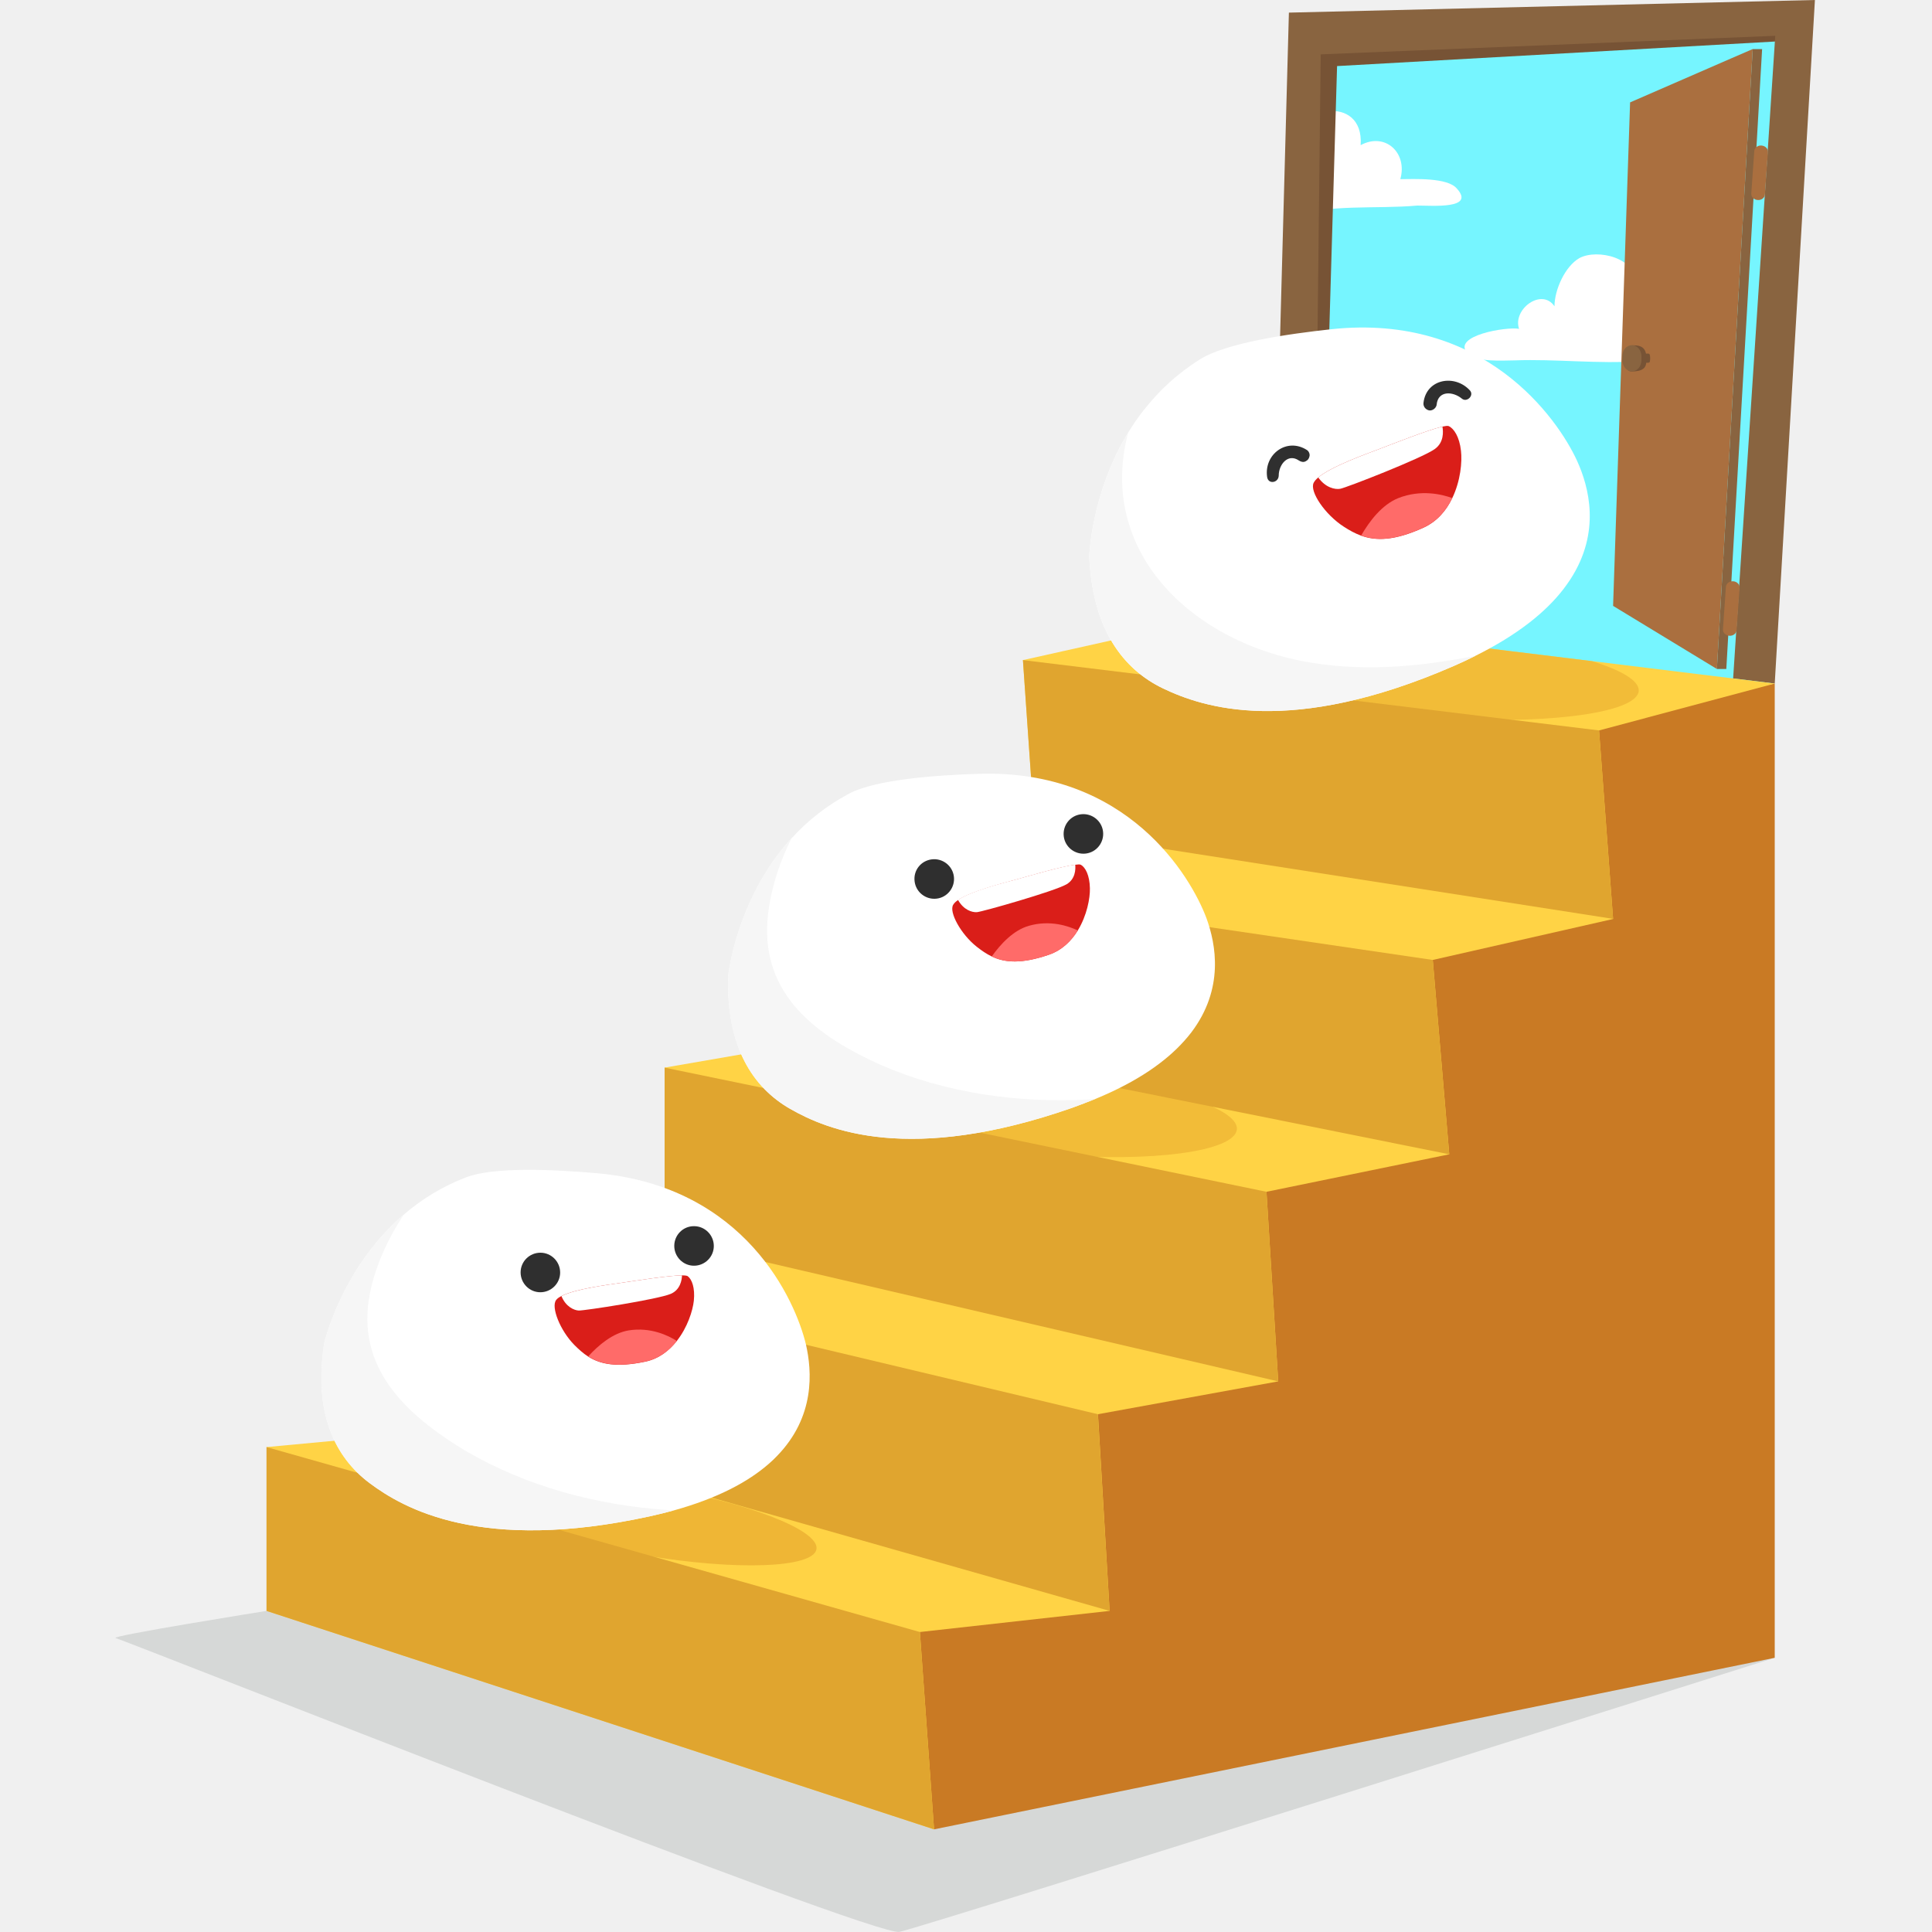
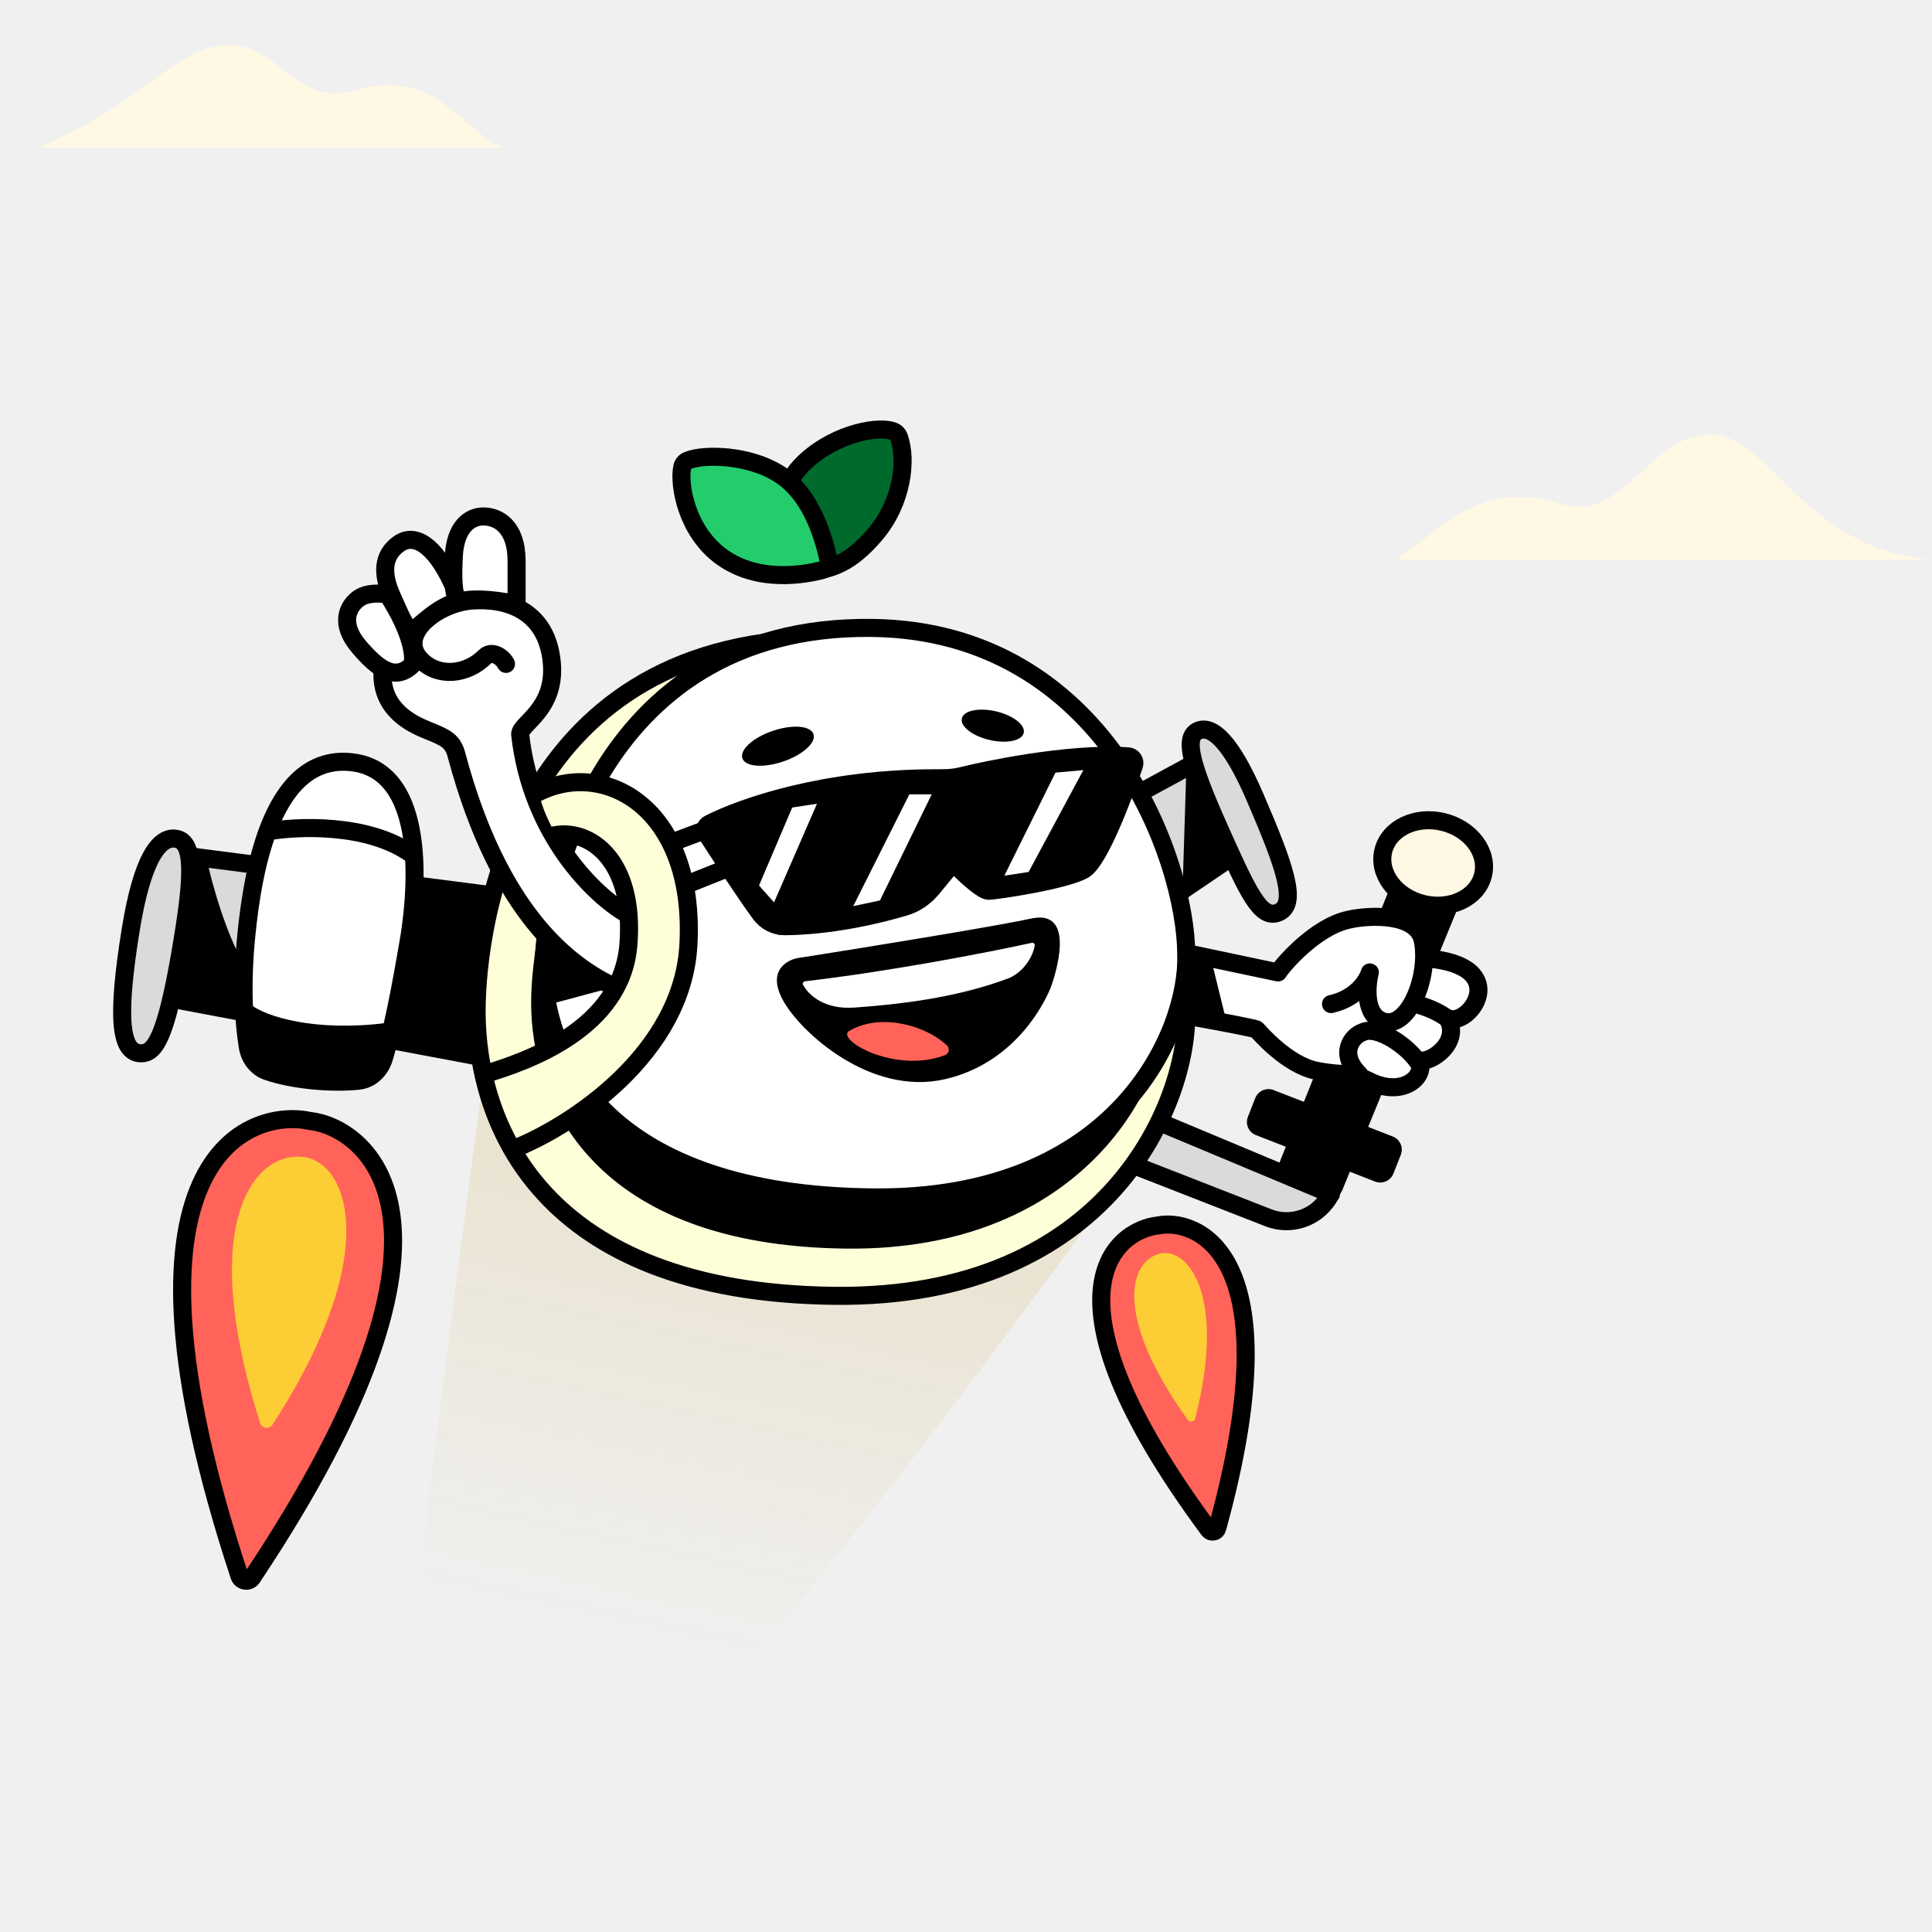
- <svg xmlns="http://www.w3.org/2000/svg" width="1500px" height="1500px" viewBox="0 0 1500 1500" version="1.1">
-   <g id="mozza-scale" stroke="none" stroke-width="1" fill="none" fill-rule="evenodd">
-     <g id="Group" transform="translate(89, 0)">
-       <path d="M117.9,1250.7 C117.9,1250.7 -5.5,1270.4 0.8,1271.8 C7.1,1273.2 589.4,1504 609.3,1499.9 C629.2,1495.8 1288.9,1287.1 1288.9,1287.1" id="Path" fill="#D6D8D7" />
-       <g transform="translate(117, 0)" id="Path">
-         <polyline fill="#76F5FF" points="1171.4 530.7 1173.3 4 800.4 15.7 790.1 497.5" />
-         <path d="M803.5,112.7 C796.2,83.4 853.3,71.7 850.4,112.7 C869.4,102.4 887,118.6 881.2,139.1 C891.5,139.1 917.8,137.6 925.1,146.4 C939.7,162.5 906.1,159.6 894.3,159.6 C862.1,162.5 826.9,158.1 794.7,168.4" fill="#FFFFFF" />
-         <path d="M1063.5,220.3 C1065.3,200.4 1034.3,192.8 1020.2,200.4 C1009.1,206.8 1000.9,225 1000.9,237.8 C991,223.2 968.2,240.1 973.4,255.3 C963.5,253.5 921.4,260.6 933.1,274 C939.5,281.6 961.2,279.8 969.9,279.8 C1002.1,278.6 1034.8,282.7 1066.9,280.4 C1069.2,280.4 1071.6,279.8 1073.9,279.8" fill="#FFFFFF" />
-         <path d="M824.3,316.2 L832.1,51.3 L1172.8,32.2 C1172.8,32.2 1173.8,25.9 1172.8,23.9 C1171.8,21.9 811.6,24.9 811.6,28.8 C811.6,32.7 807.7,332.8 807.7,332.8" fill="#775335" />
-         <polyline fill="#896440" points="785 366.1 794.7 9.8 1203.1 0 1171.9 530.7 1139.6 526.7 1172.3 27.8 819.4 42.2 815.7 366.1" />
-         <g transform="translate(0, 478)">
-           <path d="M1171.9,52.7 L1171.9,809.1 L519.2,942.3 C519.2,942.3 404.6,741.2 393.7,731.5 C382.8,721.8 431.9,574 431.9,574 C431.9,574 608.2,275.7 681,220 C753.7,164.2 848.3,110 848.3,110" fill="#C97A24" />
-           <g>
-             <polygon fill="#FFD345" points="1046.4 235.5 906.4 267.3 919.2 418.2 777.3 447.3 786.1 589.7 786.4 594.5 646.4 620 646.7 624 655.5 772.7 508.2 789.1 519.2 942.3 1 772.7 1 645.5 157.3 630.9 157.3 503.6 310 483.6 310 350.9 457.3 325.4 448.2 200 597.3 165.4 588.2 34.5 742.8 0 813.4 8.7 846.2 12.7 966.5 27.5 1030.1 35.3 1171.9 52.7 1035.5 89.1" />
-             <path d="M427.9,724.8 C425.4,739.4 365.8,741.6 294.7,729.6 C223.6,717.6 168,696 170.5,681.3 C173,666.6 232.6,664.5 303.7,676.5 C374.7,688.5 430.4,710.1 427.9,724.8 Z" fill="#EFB635" />
-             <path d="M754.3,398.8 C752.9,416 688.1,424.7 609.6,418.3 C531.1,411.9 468.5,392.8 469.9,375.7 C471.3,358.5 536.1,349.8 614.6,356.2 C693.1,362.6 755.7,381.7 754.3,398.8 Z" fill="#EFB635" opacity="0.8" />
-             <path d="M1066.3,58.4 C1065,76.2 990.5,85.4 899.7,79 C808.9,72.6 736.4,53.1 737.6,35.3 C738.6,21.5 783.6,12.9 846.1,12.7 L966.4,27.5 L1030,35.3 C1053.2,42.5 1066.8,50.6 1066.3,58.4 Z" fill="#EFB635" opacity="0.8" />
-             <polygon fill="#E0A52F" points="519.2 942.3 0.9 772.7 0.9 645.5 508.2 789.1" />
-             <polygon fill="#E0A52F" points="157.3 503.6 646.4 620 655.5 772.7 157.3 630.9" />
-             <polygon fill="#E0A52F" points="310 350.9 310 483.6 786.4 594.5 777.3 447.3" />
-             <polygon fill="#E0A52F" points="457.3 325.4 448.2 200 906.4 267.3 919.2 418.2" />
-             <polygon fill="#E0A52F" points="597.3 165.4 588.2 34.5 1035.5 89.1 1046.4 235.4" />
-           </g>
-         </g>
-         <g transform="translate(1046, 38)">
-           <polygon fill="#896440" points="116.1 0.1 88.3 481.4 81 481.4 108.8 0.1" />
-           <polygon fill="#AA6F3F" points="108.8 0.1 81 481.4 5 435.2 0.4 432.4 13.6 41.5 92.6 7.1" />
-         </g>
-         <path d="M1164.3,151 C1164.1,153.6 1161.6,155.5 1158.7,155.3 C1155.8,155.1 1153.5,152.9 1153.7,150.3 L1156,117.3 C1156.2,114.7 1158.7,112.8 1161.6,113 C1164.5,113.2 1166.8,115.4 1166.6,118 L1164.3,151 Z" fill="#AA6F3F" />
-         <path d="M1072.2,280.7 C1072.2,285.5 1069.4,288.4 1060.9,288.4 C1056.8,288.4 1057.3,285.5 1057.3,280.7 L1057.3,277.6 C1057.3,272.8 1057.9,268.1 1062,268.1 C1068.3,268 1072.2,270.2 1072.2,277.6 L1072.2,280.7 Z" fill="#775335" />
-         <path d="M1142.3,489.3 C1142.1,491.9 1139.6,493.8 1136.7,493.6 C1133.8,493.4 1131.5,491.2 1131.7,488.6 L1134,455.6 C1134.2,453 1136.7,451.1 1139.6,451.3 C1142.5,451.5 1144.8,453.7 1144.6,456.3 L1142.3,489.3 Z" fill="#AA6F3F" />
-         <path d="M1068.4,279.7 C1068.4,284.5 1065.1,288.3 1061,288.3 C1056.9,288.3 1053.6,284.4 1053.6,279.7 L1053.6,276.6 C1053.6,271.8 1056.9,268 1061,268 C1065.1,268 1068.4,271.9 1068.4,276.6 L1068.4,279.7 Z" fill="#896440" />
-         <path d="M1070.1,274.7 C1070.1,274.7 1073.4,274.3 1074.4,274.7 C1075.4,275.1 1075.5,281.2 1074.4,281.5 C1073.3,281.9 1070.9,281.5 1070.9,281.5" fill="#775335" />
-       </g>
-       <g transform="translate(756, 254)" id="Path">
-         <path d="M374.1,196 C372.5,198.4 370.8,200.8 369,203.2 C355.4,220.9 333.7,238.7 300.3,255.3 C295,258 289.3,260.6 283.4,263.2 C156.8,318.2 88.9,295.3 58,280.5 C27.2,265.7 3.1,234.8 0.7,177.9 C0.7,177.9 2.1,129 31,81.7 C34.5,76 38.3,70.4 42.6,64.9 C42.9,64.5 43.2,64.1 43.6,63.7 C54.7,49.6 68.7,36.3 86.3,25.2 C107,12.1 155.5,5.2 188.7,1.6 C307.5,-11.1 364.5,71.2 379.4,103.7 C388.6,123.9 398.2,159.1 374.1,196 Z" fill="#FFFFFF" />
-         <g transform="translate(138, 41)">
-           <g transform="translate(36, 35)">
-             <path d="M24.3,78.9 C28.6,81.7 32.9,84.1 37.8,85.9 C49.3,90 63.5,90 86.2,79.7 C96.9,74.8 104,66.2 108.5,56.8 C115,43.4 116.3,28.4 115.3,20 C114.1,9.1 109.8,2.6 105.7,0.8 C105,0.5 103.3,0.7 100.9,1.2 C89.6,3.8 63.2,14.3 52.4,18.4 C40.8,22.8 14.7,32.1 4.5,40.7 C2.8,42.1 1.6,43.5 0.9,44.9 C-2.4,51.6 9.8,69.6 24.3,78.9 Z" fill="#DA1E19" />
-             <path d="M37.8,85.8 C49.3,89.9 63.5,89.9 86.2,79.6 C96.9,74.7 104,66.1 108.5,56.7 C100.6,53.8 84.3,49.8 66.7,56.7 C53.9,61.8 44.2,74.7 37.8,85.8 Z" fill="#FF6B69" />
-             <path d="M4.5,40.7 C10.1,48.7 17.6,50.2 21.5,49.5 C25.9,48.8 85.4,25.6 95,18.6 C102.1,13.5 101.6,5.2 100.9,1.2 C89.6,3.8 63.2,14.3 52.4,18.4 C40.8,22.8 14.7,32.1 4.5,40.7 Z" fill="#FFFFFF" />
-           </g>
-           <path d="M9.8,74.2 C9.8,65.9 16.8,56.7 25.4,62.5 C26.9,63.5 28.9,64.1 30.6,63.2 C32.5,62.2 33.2,61.3 33.7,59.2 C34.1,57.6 33.2,55.3 31.7,54.4 C16.2,44.4 -1.8,57.6 0.8,75.4 C1.7,81.3 9.7,79.9 9.8,74.2 Z" fill="#2F2F2F" />
-           <path d="M158.3,8.2 C146.6,-4.7 124.4,-1 122.2,17.7 C121.9,20.1 123.2,22.2 125.3,23.2 C126.7,23.9 127.9,23.8 129.3,23.2 C130.9,22.5 132.2,20.9 132.4,19.2 C133.5,8 145.1,8.8 152,14.5 C155.8,17.7 161.7,12.1 158.3,8.2 Z" fill="#2F2F2F" />
-         </g>
-         <path d="M300.3,255.3 C295,258 289.3,260.6 283.4,263.2 C156.8,318.2 88.9,295.3 58,280.5 C27.2,265.7 3.1,234.8 0.7,177.9 C0.7,177.9 2.1,129 31,81.7 C7.4,169.2 73.4,240.1 164,258.9 C211,268.2 255.6,263.8 300.3,255.3 Z" fill="#F6F6F6" />
-       </g>
-       <g transform="translate(476, 600)" id="Path">
-         <path d="M359.9,201.6 C358.2,203.8 356.4,206 354.4,208.2 C340.2,224.1 318.3,239.7 285.5,253.2 C279.8,255.5 273.8,257.8 267.5,260.1 C141.2,304.2 77.3,277.4 48.5,260.9 C19.7,244.4 -1.3,212.8 0.4,157.7 C0.4,157.7 6.4,98.7 48.9,51.5 C49.2,51.2 49.5,50.9 49.8,50.6 C49.8,50.5 49.9,50.5 50,50.4 C61.7,37.6 76.2,25.8 94,16.3 C114.9,5.1 162.3,1.8 194.7,0.8 C310.4,-3 359.6,80.5 371.7,112.9 C379,133 385.7,167.6 359.9,201.6 Z" fill="#FFFFFF" />
-         <g transform="translate(144, 32)">
-           <path d="M116.9,17.3 C117.9,25.7 125.6,31.7 134,30.7 C142.4,29.7 148.4,22 147.4,13.6 C146.4,5.2 138.7,-0.8 130.3,0.2 C121.9,1.2 115.9,8.8 116.9,17.3 Z" fill="#2F2F2F" />
-           <path d="M1.1,52.3 C2.1,60.7 9.8,66.7 18.2,65.7 C26.6,64.7 32.6,57 31.6,48.6 C30.6,40.2 22.9,34.2 14.5,35.2 C6,36.2 0,43.8 1.1,52.3 Z" fill="#2F2F2F" />
-           <g transform="translate(30, 39)">
-             <path d="M19.4,64.1 C23.1,67 26.8,69.6 31,71.6 C41.1,76.4 54,77.6 75.5,70.2 C85.6,66.7 92.8,59.5 97.8,51.4 C104.9,39.8 107.4,26.3 107.2,18.6 C107,8.6 103.7,2.3 100.1,0.4 C99.5,1.13686838e-13 97.9,0.1 95.7,0.4 C85.2,1.7 60.3,9 50.2,11.8 C39.3,14.8 14.7,21 4.7,27.9 C3,29 1.8,30.2 1.1,31.4 C-2.5,36.9 7,54.4 19.4,64.1 Z" fill="#DA1E19" />
-             <path d="M31,71.6 C41.1,76.4 54,77.6 75.5,70.2 C85.6,66.7 92.8,59.5 97.8,51.4 C90.9,48.1 76.4,43 59.8,47.8 C47.8,51.2 37.8,62 31,71.6 Z" fill="#FF6B69" />
-             <path d="M4.8,27.7 C9.1,35.5 15.8,37.5 19.5,37.2 C23.6,36.9 79.6,21 89,15.6 C95.9,11.6 96.2,4 95.8,0.3 C85.3,1.6 60.4,8.9 50.3,11.7 C39.3,14.6 14.8,20.8 4.8,27.7 Z" fill="#FFFFFF" />
-           </g>
-         </g>
-         <path d="M285.4,253.2 C279.7,255.5 273.7,257.8 267.4,260.1 C141.1,304.2 77.2,277.4 48.4,260.9 C19.6,244.4 -1.4,212.8 0.3,157.7 C0.3,157.7 6.3,98.7 48.8,51.5 C49.1,51.2 49.4,50.9 49.7,50.6 C39.1,71.5 32.5,94.1 30.9,114.1 C26.3,173 69.7,204.7 118.8,226.8 C169.4,248.8 225.4,256.6 280.9,253.6 C282.4,253.5 283.9,253.4 285.4,253.2 Z" fill="#F6F6F6" />
-       </g>
-       <g transform="translate(160, 908)" id="Path">
-         <path d="M354.2,222.5 C352.3,224.5 350.2,226.5 348,228.4 C331.9,242.5 308.3,255.2 274.1,264.7 C268.2,266.3 261.9,267.9 255.4,269.3 C124.7,297.8 64.5,263.3 37.9,243.4 C11.4,223.5 -5.7,189.6 2.7,135.1 C2.7,135.1 15.8,77.2 63.8,35.6 C64.1,35.3 64.4,35.1 64.8,34.8 C64.8,34.7 64.9,34.7 65,34.6 C78.2,23.3 94,13.3 112.8,6.1 C134.9,-2.4 182.4,0.1 214.6,2.9 C329.9,13.2 368.6,102 376.7,135.7 C381.5,156.7 384,191.9 354.2,222.5 Z" fill="#FFFFFF" />
-         <g transform="translate(155, 43)">
-           <path d="M119.5,16.3 C119.5,24.8 126.4,31.7 134.8,31.7 C143.3,31.7 150.2,24.8 150.2,16.4 C150.2,7.9 143.3,1 134.9,1 C126.4,0.9 119.5,7.8 119.5,16.3 Z" fill="#2F2F2F" />
-           <path d="M0.2,36.9 C0.2,45.4 7.1,52.3 15.5,52.3 C24,52.3 30.9,45.4 30.9,37 C30.9,28.5 24,21.6 15.6,21.6 C7.1,21.6 0.2,28.4 0.2,36.9 Z" fill="#2F2F2F" />
-           <g transform="translate(26, 39)">
-             <path d="M16,54.3 C19.3,57.6 22.7,60.7 26.6,63.2 C36,69.2 48.7,71.9 71,67.2 C81.5,65 89.5,58.7 95.4,51.2 C103.8,40.6 107.9,27.5 108.7,19.8 C109.7,9.9 107.2,3.2 103.9,0.8 C103.3,0.4 101.8,0.2 99.5,0.2 C88.9,0.3 63.3,4.4 52.9,5.9 C41.7,7.5 16.6,10.7 5.8,16.3 C4,17.2 2.6,18.2 1.8,19.3 C-2.4,24.7 4.9,43.1 16,54.3 Z" fill="#DA1E19" />
-             <path d="M26.7,63.1 C36.1,69.1 48.8,71.8 71.1,67.1 C81.6,64.9 89.6,58.6 95.5,51.1 C89,47 75.3,40.2 58.2,42.9 C45.8,44.9 34.6,54.4 26.7,63.1 Z" fill="#FF6B69" />
-             <path d="M5.9,16.3 C9.3,24.6 15.7,27.3 19.3,27.5 C23.4,27.7 81,18.8 90.9,14.5 C98.2,11.3 99.4,3.8 99.5,0.2 C88.9,0.3 63.3,4.4 52.9,5.9 C41.8,7.5 16.7,10.7 5.9,16.3 Z" fill="#FFFFFF" />
-           </g>
-         </g>
-         <path d="M274,264.7 C268.1,266.3 261.8,267.9 255.3,269.3 C124.6,297.8 64.4,263.3 37.8,243.4 C11.3,223.5 -5.8,189.6 2.6,135.1 C2.6,135.1 15.7,77.2 63.7,35.6 C64,35.3 64.3,35.1 64.7,34.8 C51.6,54.3 42.3,75.9 38.3,95.6 C26.6,153.5 65.8,190.2 111.9,218.1 C159.5,246.1 214.1,260.6 269.5,264.4 C271,264.6 272.5,264.7 274,264.7 Z" fill="#F6F6F6" />
-       </g>
-     </g>
-   </g>
+ <svg xmlns="http://www.w3.org/2000/svg" width="1500" height="1500" viewBox="0 0 1500 1500" fill="none">
+   <path opacity="0.6" d="M313.25 1336.75C330.878 1398.32 413.719 1416.59 467.984 1415.32C469.403 1415.29 470.71 1414.71 471.698 1413.69C606.633 1274.36 775.805 1045.77 851.418 940.935C932.821 756.668 946.229 628.454 726.607 515.088C542.686 521.27 426.299 461.157 380.332 799.676C363.68 922.301 331.734 1158.09 313.25 1336.75Z" fill="url(#paint0_linear_1521_943)" />
+   <path d="M1085.47 692.22L997.755 910.569L1028.19 924.556C1031.03 925.859 1034.37 924.537 1035.56 921.65L1123.85 705.867L1085.47 692.22Z" fill="black" stroke="black" stroke-width="14.019" />
+   <path d="M1033.39 926.947L896.334 869.631L874.406 902.383L984.861 945.513C1001.92 952.174 1021.3 945.858 1031.16 930.429L1033.39 926.947Z" fill="#DADADA" />
+   <path d="M896.334 869.631L899.039 863.164L893.718 860.939L890.51 865.731L896.334 869.631ZM1033.39 926.947L1039.3 930.722C1040.41 928.978 1040.7 926.831 1040.08 924.856C1039.46 922.88 1038 921.279 1036.09 920.481L1033.39 926.947ZM1031.16 930.429L1037.07 934.204L1037.07 934.204L1031.16 930.429ZM984.861 945.513L982.312 952.043L982.312 952.043L984.861 945.513ZM874.406 902.383L868.581 898.483L863.724 905.737L871.856 908.912L874.406 902.383ZM893.63 876.097L1030.69 933.414L1036.09 920.481L899.039 863.164L893.63 876.097ZM1027.48 923.173L1025.26 926.655L1037.07 934.204L1039.3 930.722L1027.48 923.173ZM987.411 938.984L876.955 895.854L871.856 908.912L982.312 952.043L987.411 938.984ZM880.23 906.283L902.159 873.53L890.51 865.731L868.581 898.483L880.23 906.283ZM1025.26 926.655C1017.2 939.266 1001.35 944.428 987.411 938.984L982.312 952.043C1002.48 959.919 1025.41 952.45 1037.07 934.204L1025.26 926.655Z" fill="black" />
+   <ellipse rx="39.838" ry="32.76" transform="matrix(0.971452 0.237238 -0.239167 0.970978 1112.7 670.009)" fill="#FFF8E5" stroke="black" stroke-width="14.019" />
+   <rect width="121.266" height="37.571" rx="10.966" transform="matrix(0.931708 0.363208 -0.365922 0.930645 978.606 842.336)" fill="black" />
+   <path d="M195.751 1224.86C383.539 943.336 281.368 874.78 240.852 870.342C195.141 860.275 77.658 895.267 185.892 1223.52C187.311 1227.83 193.236 1228.64 195.751 1224.86Z" fill="#FF6359" stroke="black" stroke-width="14.019" />
+   <path d="M211.567 1106.12C297.894 973.262 270.089 902.187 235.454 898.256C196.454 893.829 152.817 950.589 201.928 1104.82C203.306 1109.14 209.093 1109.93 211.567 1106.12Z" fill="#FCCD35" />
+   <path d="M945.072 1186.46C1005.34 968.138 925.902 945.823 899.186 951.45C867.979 954.578 800.579 1001.35 938.514 1187.67C940.322 1190.11 944.265 1189.39 945.072 1186.46Z" fill="#FF6359" stroke="black" stroke-width="14.019" />
+   <path d="M927.935 1101.32C952.454 1005.73 922.254 968.822 901.223 973.142C877.542 978.006 863.147 1020.14 922.193 1102.39C923.789 1104.61 927.257 1103.97 927.935 1101.32Z" fill="#FCCD35" />
+   <path d="M126.084 774.113L372.783 820.512L381.007 694.962L148.013 664.939L126.084 774.113Z" fill="#DADADA" stroke="black" stroke-width="14.019" />
+   <path d="M139.787 741.361C150.751 678.586 150.751 654.021 137.046 651.292C123.34 648.563 110.183 667.666 101.412 722.254C90.447 790.488 93.188 817.781 109.635 817.781C120.599 817.781 128.822 804.136 139.787 741.361Z" fill="#DADADA" stroke="black" stroke-width="14.019" />
+   <path d="M274.219 591.95C211.485 583.667 196.338 675.879 191.378 724.835C187.428 763.83 189.159 792.679 192.359 812.575C193.76 821.283 199.232 828.868 207.574 831.733C228.213 838.822 258.108 841.192 278.339 839.066C288.036 838.047 295.319 830.682 298.121 821.342C304.95 798.578 310.08 772.768 317.341 730.493C321.066 708.803 336.954 600.232 274.219 591.95Z" fill="white" stroke="black" stroke-width="14.019" />
+   <path d="M207.324 645.585C230.438 641.411 285.116 639.002 318.917 662.762" stroke="black" stroke-width="14.019" />
+   <path d="M299.669 794.262C244.67 801.174 206.561 789.367 194.834 780.053L194.834 823.512L240.241 837.321L283.222 837.321C289.339 830.563 298.684 805.136 299.669 794.262Z" fill="black" />
+   <path d="M137.046 771.383C145.27 772.293 166.102 775.204 183.645 779.571C180.368 774.676 186.651 761.512 183.645 752.277C169.94 730.442 157.61 688.162 153.493 667.667L137.046 771.383Z" fill="black" stroke="black" stroke-width="14.019" />
+   <path d="M309.741 804.137C317.964 805.047 347.02 807.958 364.563 812.325C364.563 795.949 378.268 722.256 378.268 700.421C376.099 692.233 339.893 694.962 328.928 692.233L309.741 804.137Z" fill="black" stroke="black" stroke-width="14.019" />
+   <path d="M934.71 588.503L874.406 621.256L904.558 700.407L964.862 659.467L934.71 588.503Z" fill="#DADADA" stroke="black" stroke-width="14.019" />
+   <path d="M918.26 686.762L921.001 599.422L962.118 656.739L918.26 686.762Z" fill="black" />
+   <path d="M946.561 642.987C924.247 593.048 919.084 572.613 929.913 567.486C940.741 562.36 955.701 575.511 974.47 619.095C997.932 673.574 1008.01 702.324 992.268 708.595C978.563 714.054 968.876 692.925 946.561 642.987Z" fill="#DADADA" stroke="black" stroke-width="14.019" />
+   <path d="M647.595 1006.07C418.969 1003.42 370.035 871.329 370.035 785.215C370.035 714.054 401.75 492.508 647.595 495.706C850.819 498.35 920.944 699.288 920.944 785.215C923.061 853.516 862.573 1008.55 647.595 1006.07Z" fill="#FEFFD9" stroke="black" stroke-width="14.019" />
+   <path d="M656.875 962.404C463.509 960.206 419.381 850.36 419.381 778.75C419.381 719.575 448.946 528.558 656.875 531.217C828.756 533.416 899.075 707.296 899.075 778.75C900.865 835.547 838.697 964.472 656.875 962.404Z" fill="black" stroke="black" stroke-width="14.019" />
+   <path d="M992.27 754.993L880.42 731.369L856.023 777.103C895.279 783.857 974.169 797.761 975.681 799.342C977.571 801.319 999.266 826.985 1022.42 831.414C1045.58 835.843 1047.09 831.414 1063.54 839.602C1088.18 851.868 1107.4 836.874 1101.91 823.226C1110.14 825.955 1134.81 809.58 1123.84 790.474C1140.29 798.663 1175.92 749.533 1107.4 744.076L1104.65 730.428C1100.27 708.594 1062.62 710.413 1047.09 714.052C1021.42 719.51 996.304 748.656 992.27 754.993Z" fill="white" />
+   <path d="M880.42 731.369L992.27 754.993C996.304 748.656 1021.42 719.51 1047.09 714.052C1062.62 710.413 1100.27 708.594 1104.65 730.428C1110.14 757.723 1093.69 798.663 1074.5 793.204C1059.15 788.837 1060.8 765.91 1063.54 754.993C1061.71 761.361 1053.12 775.19 1033.39 779.557M856.023 777.103C895.279 783.857 974.169 797.761 975.681 799.342C977.571 801.319 999.266 826.985 1022.42 831.414C1045.58 835.843 1047.09 831.414 1063.54 839.602C1088.18 851.868 1107.4 836.874 1101.91 823.226C1110.14 825.955 1134.81 809.58 1123.84 790.474C1140.29 798.663 1175.92 749.533 1107.4 744.076" stroke="black" stroke-width="14.019" stroke-linecap="round" stroke-linejoin="round" />
+   <path d="M1101.91 825.957C1093.69 812.309 1069.02 795.929 1058.05 801.389C1049.83 804.12 1038.86 817.768 1055.31 834.145" stroke="black" stroke-width="14.019" stroke-linecap="round" stroke-linejoin="round" />
+   <path d="M1126.58 793.204C1121.1 787.745 1110.14 782.286 1099.17 779.556" stroke="black" stroke-width="14.019" stroke-linecap="round" stroke-linejoin="round" />
+   <path d="M933.452 746.245L943.819 788.307L898.118 779.223L897.154 743.583L933.452 746.245Z" fill="black" stroke="black" stroke-width="14.019" stroke-linecap="round" stroke-linejoin="round" />
+   <path d="M677.11 929.669C473.12 927.414 422.123 822.794 422.123 749.362C422.122 701.453 457.757 484.785 677.11 487.513C858.435 489.767 921.004 668.07 921.004 741.343C922.892 799.585 868.923 931.789 677.11 929.669Z" fill="white" stroke="black" stroke-width="14.019" />
+   <path d="M623.187 437.516C623.419 439.403 624.411 441.117 625.936 442.264C627.46 443.41 629.385 443.89 631.268 443.594C638.413 442.47 645.806 440.962 653.801 436.773C661.768 432.599 669.889 426.006 679.12 415.311C689.978 402.73 696.234 388.123 699.02 374.604C701.777 361.228 701.258 348.29 697.823 339.037C697.1 337.091 695.55 335.563 693.59 334.863C689.539 333.417 684.286 333.224 678.964 333.719C673.445 334.232 667.11 335.557 660.514 337.744C647.36 342.105 632.616 350.08 621.014 362.635C607.953 376.769 609.121 393.801 612.802 407.458C614.581 414.058 617.058 420.305 619.099 425.453C619.175 425.644 619.25 425.833 619.324 426.02C621.577 431.706 622.912 435.284 623.187 437.516Z" fill="#00692C" stroke="black" stroke-width="14.019" stroke-linejoin="round" />
+   <path d="M638.087 442.675C641.773 441.744 644.037 438.057 643.194 434.361C641.534 427.082 638.516 414.91 632.901 402.563C627.318 390.289 618.876 377.183 605.989 368.715C593.425 360.459 578.316 356.575 565.304 355.218C558.75 354.535 552.569 354.476 547.289 354.876C542.151 355.265 537.383 356.124 533.912 357.56C531.803 358.432 530.254 360.273 529.761 362.495C528.181 369.609 529.207 382.221 533.632 395.068C538.141 408.16 546.55 422.615 560.886 432.745C589.264 452.799 624.839 446.022 638.087 442.675Z" fill="#24CD6C" stroke="black" stroke-width="14.019" stroke-linejoin="round" />
+   <ellipse rx="29.159" ry="12.572" transform="matrix(0.946386 -0.323037 0.32564 0.945494 603.981 579.354)" fill="black" />
+   <ellipse rx="24.672" ry="11.389" transform="matrix(0.973476 0.22879 -0.230658 0.973035 770.792 563.402)" fill="black" />
+   <path d="M655.113 672.932C649.631 634.721 634.457 625.188 613.997 629.262C586.586 634.721 592.069 659.285 594.809 664.744C597.55 670.203 608.515 672.932 611.256 678.391C612.99 681.843 611.256 686.579 608.515 689.308C603.032 694.767 600.291 700.226 603.032 705.684C605.773 711.143 613.997 719.331 630.443 716.602C655.113 711.143 658.239 694.716 655.113 672.932Z" fill="black" />
+   <path d="M800.463 713.172C771.883 719.403 667.706 736.249 619.191 743.893C613.698 744.76 594.43 751.804 607.856 776.521C621.283 801.237 675.546 850.977 733.26 837.977C790.974 824.977 813.488 773.368 816.322 765.211C819.155 757.055 836.187 705.384 800.463 713.172Z" fill="black" />
+   <path d="M733.621 819.257C700.317 832.052 659.284 813.446 657.694 803.153C657.516 801.999 658.37 801.025 659.372 800.421C682.088 786.73 717.441 794.946 735.197 811.705C737.686 814.055 736.824 818.027 733.621 819.257Z" fill="#FF6359" />
+   <path d="M663.332 782.28C639.766 783.969 627.7 772.379 623.517 764.685C622.839 763.438 623.708 762.008 625.118 761.845C688.819 754.473 765.335 739.889 800.95 732.036C802.332 731.731 803.605 732.796 803.366 734.191C802.054 741.823 795.921 753.403 784.211 759.07C742.912 774.984 696.254 779.919 663.332 782.28Z" fill="white" />
+   <path d="M799.528 653.97C794.808 621.067 781.742 612.858 764.126 616.366C740.525 621.067 745.245 642.218 747.605 646.919C749.965 651.619 759.405 653.97 761.766 658.67C763.259 661.642 761.766 665.721 759.405 668.071C754.685 672.771 752.325 677.472 754.685 682.172C757.045 686.872 764.126 693.923 778.287 691.573C799.528 686.872 802.219 672.727 799.528 653.97Z" fill="black" />
+   <path d="M471.463 760.451L428.493 772.009V739.257L471.463 760.451Z" fill="black" stroke="black" stroke-width="14.019" stroke-linecap="round" stroke-linejoin="round" />
+   <path d="M403.825 570.032C412.597 648.638 462.302 695.583 486.058 709.23L477.836 766.546C442.201 750.17 387.379 709.23 354.486 586.408C351.745 575.491 346.263 572.762 332.557 567.303C318.852 561.844 296.923 550.927 296.923 523.633C296.923 501.798 315.197 490.881 324.334 488.152C328.902 480.873 343.52 466.317 365.45 466.317C401.084 463.587 425.754 479.963 428.495 515.445C431.236 550.927 403.825 561.844 403.825 570.032Z" fill="white" />
+   <path d="M486.058 709.23C462.302 695.583 412.597 648.638 403.825 570.032C403.825 561.844 431.236 550.927 428.495 515.445C425.754 479.963 401.084 463.587 365.45 466.317C338.039 469.046 307.887 493.61 327.074 512.716C340.781 526.363 362.709 523.633 376.415 509.986C381.897 504.528 390.12 509.986 392.862 515.445M477.836 766.546C442.201 750.17 387.379 709.23 354.486 586.408C351.745 575.491 346.263 572.762 332.557 567.303C318.852 561.844 296.923 550.927 296.923 523.633C296.923 501.798 315.197 490.881 324.334 488.152" stroke="black" stroke-width="14.019" stroke-linecap="round" />
+   <path d="M304.259 462.947C312.203 480.614 312.482 482.053 318.855 490.884C327.079 485.426 338.043 471.779 357.23 466.32C356.552 464.631 359.083 469.606 350.858 452.03C337.646 423.798 322.08 413.269 309.556 422.275C297.033 431.28 296.314 445.281 304.259 462.947Z" fill="white" stroke="black" stroke-width="14.019" />
+   <path d="M279.005 464.277C285.584 459.91 296.366 460.638 300.934 461.548C320.669 492.117 321.95 510.676 320.124 516.135C306.419 529.782 292.713 518.412 279.005 502.488C262.559 483.383 270.782 469.736 279.005 464.277Z" fill="white" stroke="black" stroke-width="14.019" />
+   <path d="M401.087 435.652V469.047C390.122 466.783 370.935 463.589 357.229 466.783C357.229 464.963 350.171 470.712 352.364 431.409C353.582 409.574 364.33 400.964 375.295 400.964C386.259 400.965 401.087 408.358 401.087 435.652Z" fill="white" stroke="black" stroke-width="14.019" />
+   <path d="M487.908 733.158C482.848 798.662 420.294 818.678 386.487 828.686L408.416 886.002C455.015 867.807 536.7 816.13 534.507 733.158C531.766 629.442 496.131 604.878 419.381 613.066C417.188 619.617 425.776 637.63 430.345 645.818C455.015 645.818 492.969 667.653 487.908 733.158Z" fill="#FEFFD9" />
+   <path d="M375.525 834.147C409.332 824.14 482.85 798.666 487.91 733.161C492.971 667.656 457.758 643.092 430.347 648.551" stroke="black" stroke-width="14.019" stroke-linecap="round" />
+   <path d="M400.196 891.462C443.14 874.176 530.125 818.315 534.51 733.159C539.993 626.714 468.724 588.503 416.643 615.796" stroke="black" stroke-width="14.019" />
+   <path d="M726.384 604.247C640.46 604.247 576.485 626.419 550.484 639.735C547.707 641.157 546.863 644.637 548.551 647.261C559.711 664.602 578.21 692.775 590.255 709.346C594.76 715.545 601.907 719.171 609.57 719.099C644.318 718.772 680.419 710.591 702.567 703.971C711.058 701.432 718.389 696.161 724.016 689.313L740.089 669.752L745.572 675.211C751.054 680.669 763.115 691.587 767.5 691.587C772.983 691.587 827.805 683.399 841.51 675.211C853.815 667.859 872.747 616.511 880.456 594.239C881.595 590.95 879.393 587.492 875.922 587.245C829.247 583.913 761.506 598.916 751.054 601.518C740.089 604.247 737.348 604.247 726.384 604.247Z" fill="black" stroke="black" stroke-width="14.019" />
+   <path d="M545.472 645.19L523.539 653.384" stroke="black" stroke-width="14.019" />
+   <path d="M561.918 675.213L534.502 686.131" stroke="black" stroke-width="14.019" />
+   <path d="M701.71 609.71L649.629 713.425L688.004 705.237L734.603 609.71H701.71Z" fill="white" stroke="black" stroke-width="14.019" />
+   <path d="M814.897 593.238L772.185 679.407C770.213 683.384 773.539 687.934 777.928 687.262L803.134 683.401L853.441 589.749L814.897 593.238Z" fill="white" stroke="black" stroke-width="14.019" />
+   <path d="M645.793 615.167L603.032 713.424L581.103 688.86L610.159 620.626L645.793 615.167Z" fill="white" stroke="black" stroke-width="14.019" />
+   <path d="M391.328 114.567H30C114.083 78.833 136.531 35.542 177.403 35.004C218.275 34.467 228.743 84.3 277.293 69.699C339.372 51.03 364.217 107.794 391.328 114.567Z" fill="#FFF8E5" />
+   <path d="M1086.86 431.343C1085.59 432.006 1086.12 434.851 1087.55 434.851H1500C1399.1 425.717 1375.6 338.09 1327.87 337.432C1280.14 336.774 1261.43 406.967 1211.22 391.097C1145.47 370.364 1115.49 416.408 1086.86 431.343Z" fill="#FFF8E5" />
+   <defs>
+     <linearGradient id="paint0_linear_1521_943" x1="618.705" y1="798.646" x2="513.317" y2="1284.16" gradientUnits="userSpaceOnUse">
+       <stop stop-color="#E2D3AA" />
+       <stop offset="1" stop-color="#E2D3AA" stop-opacity="0" />
+     </linearGradient>
+   </defs>
</svg>
